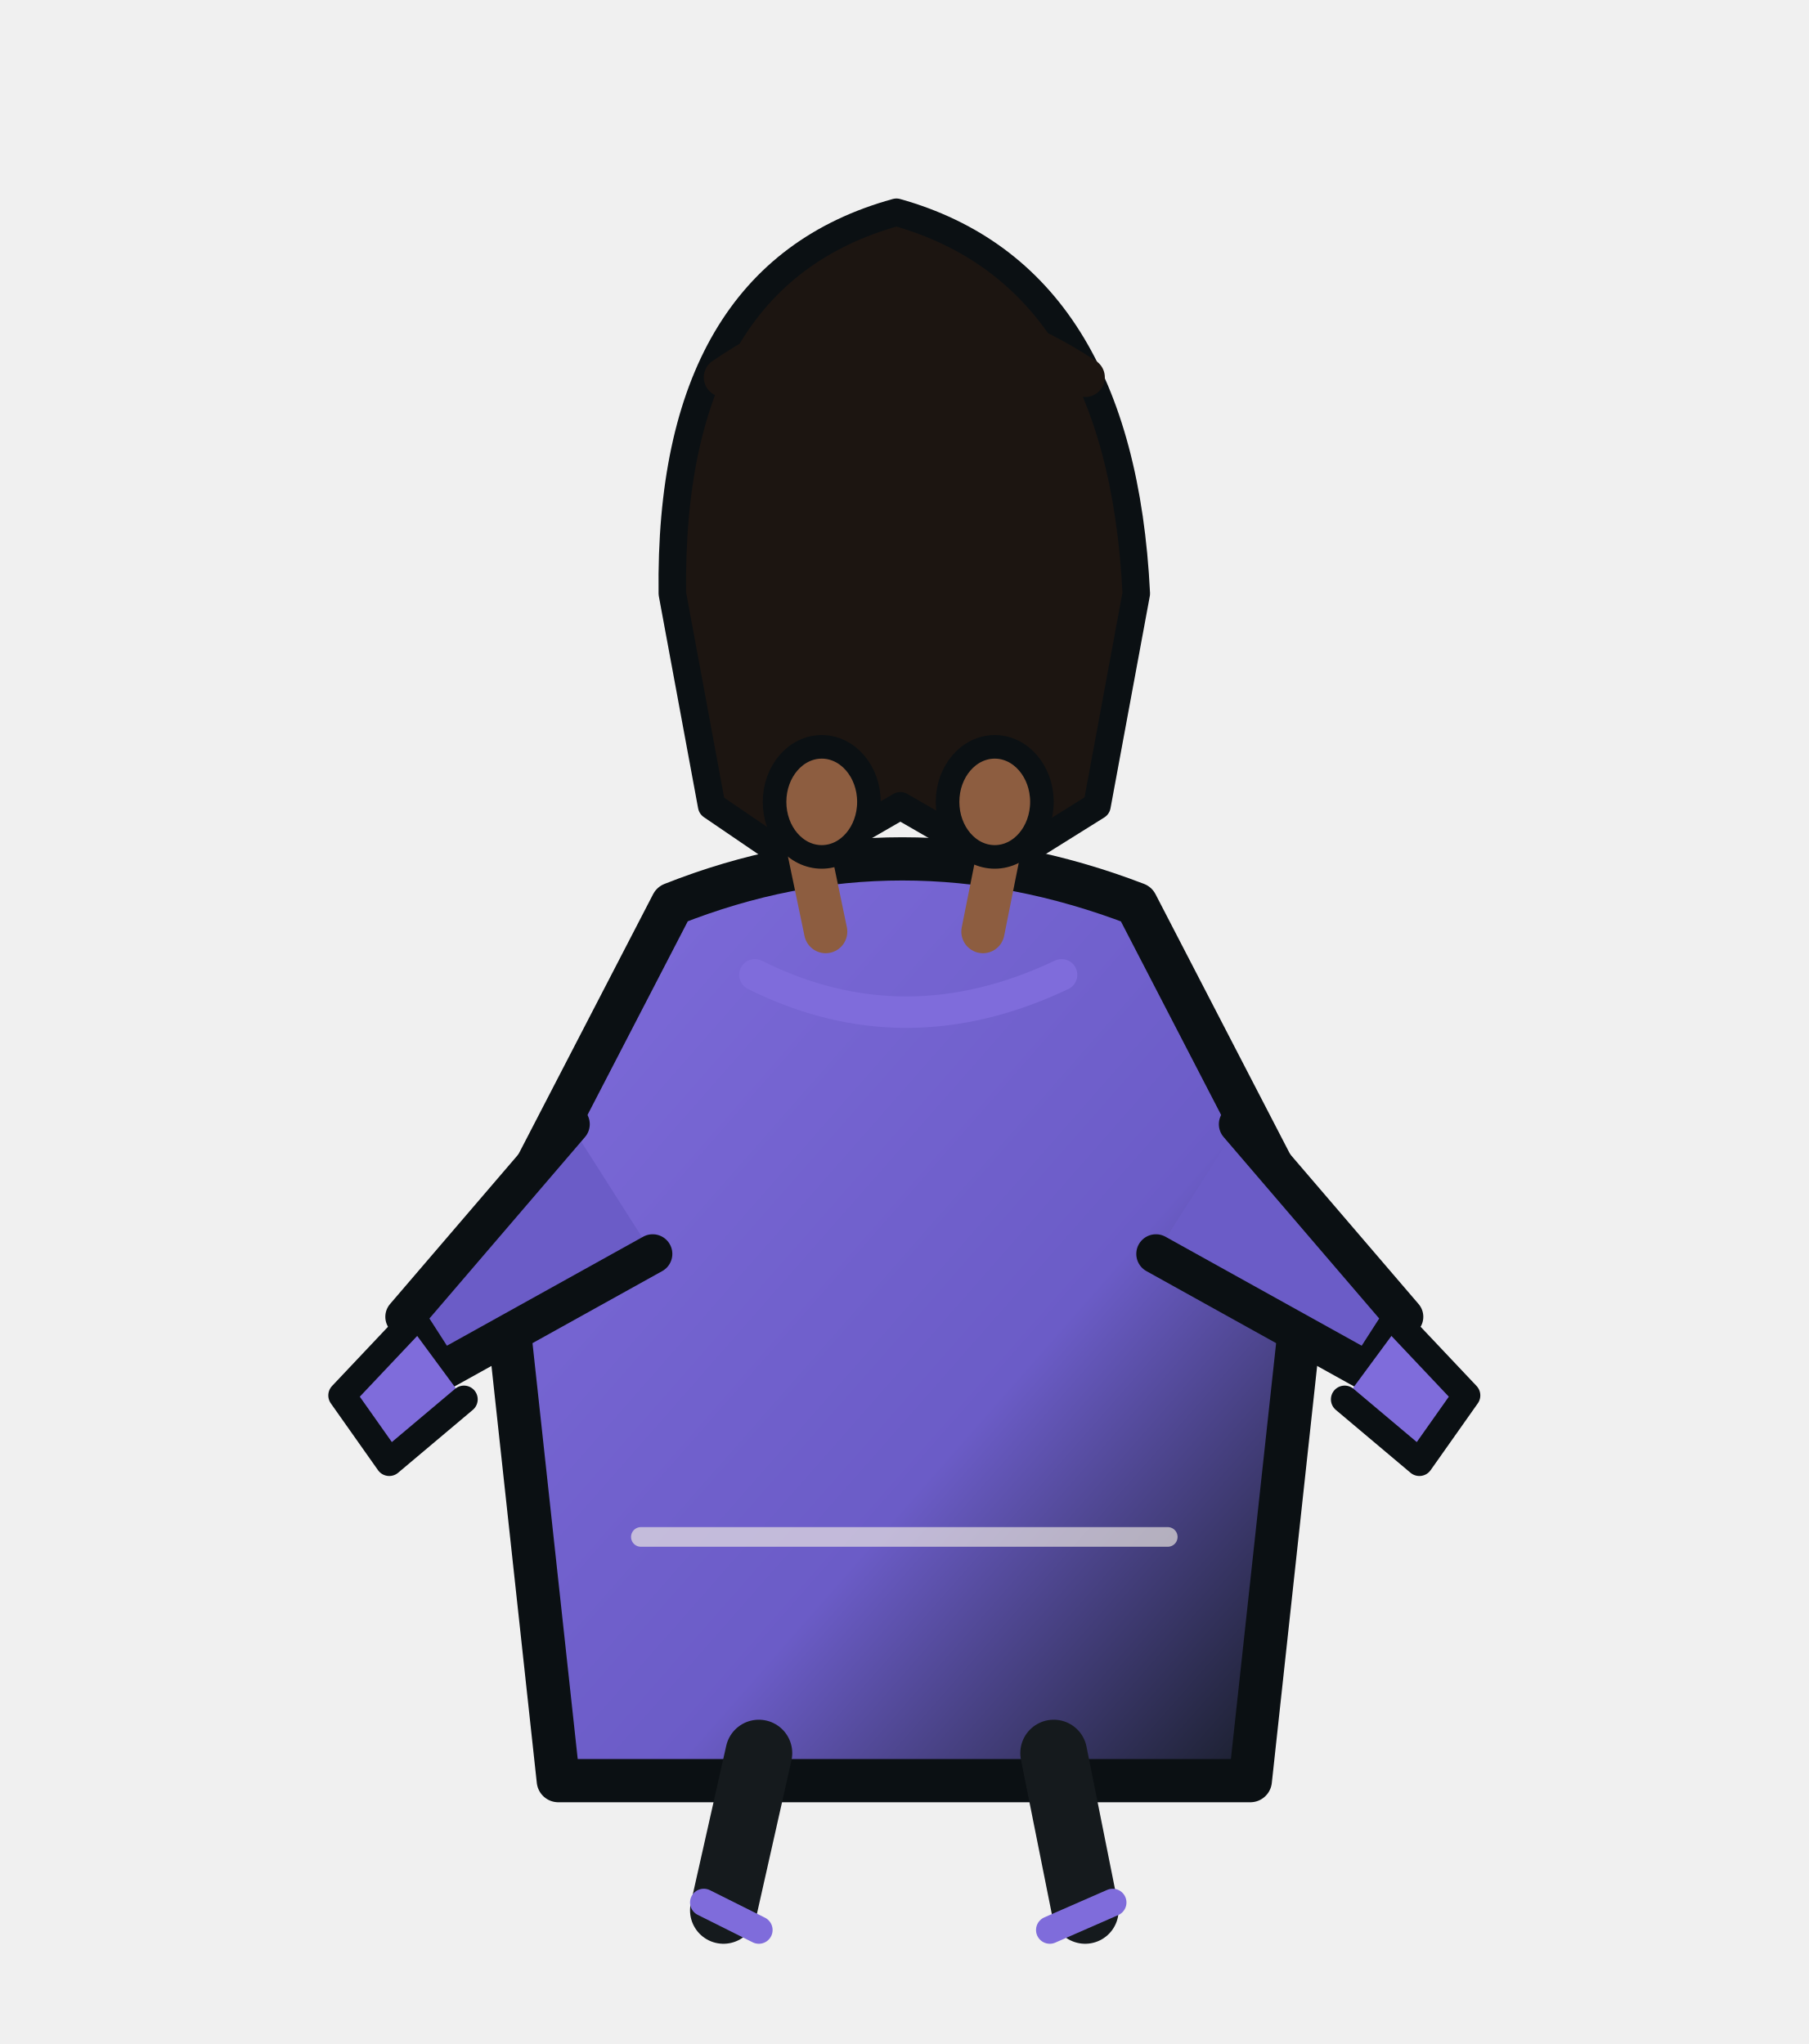
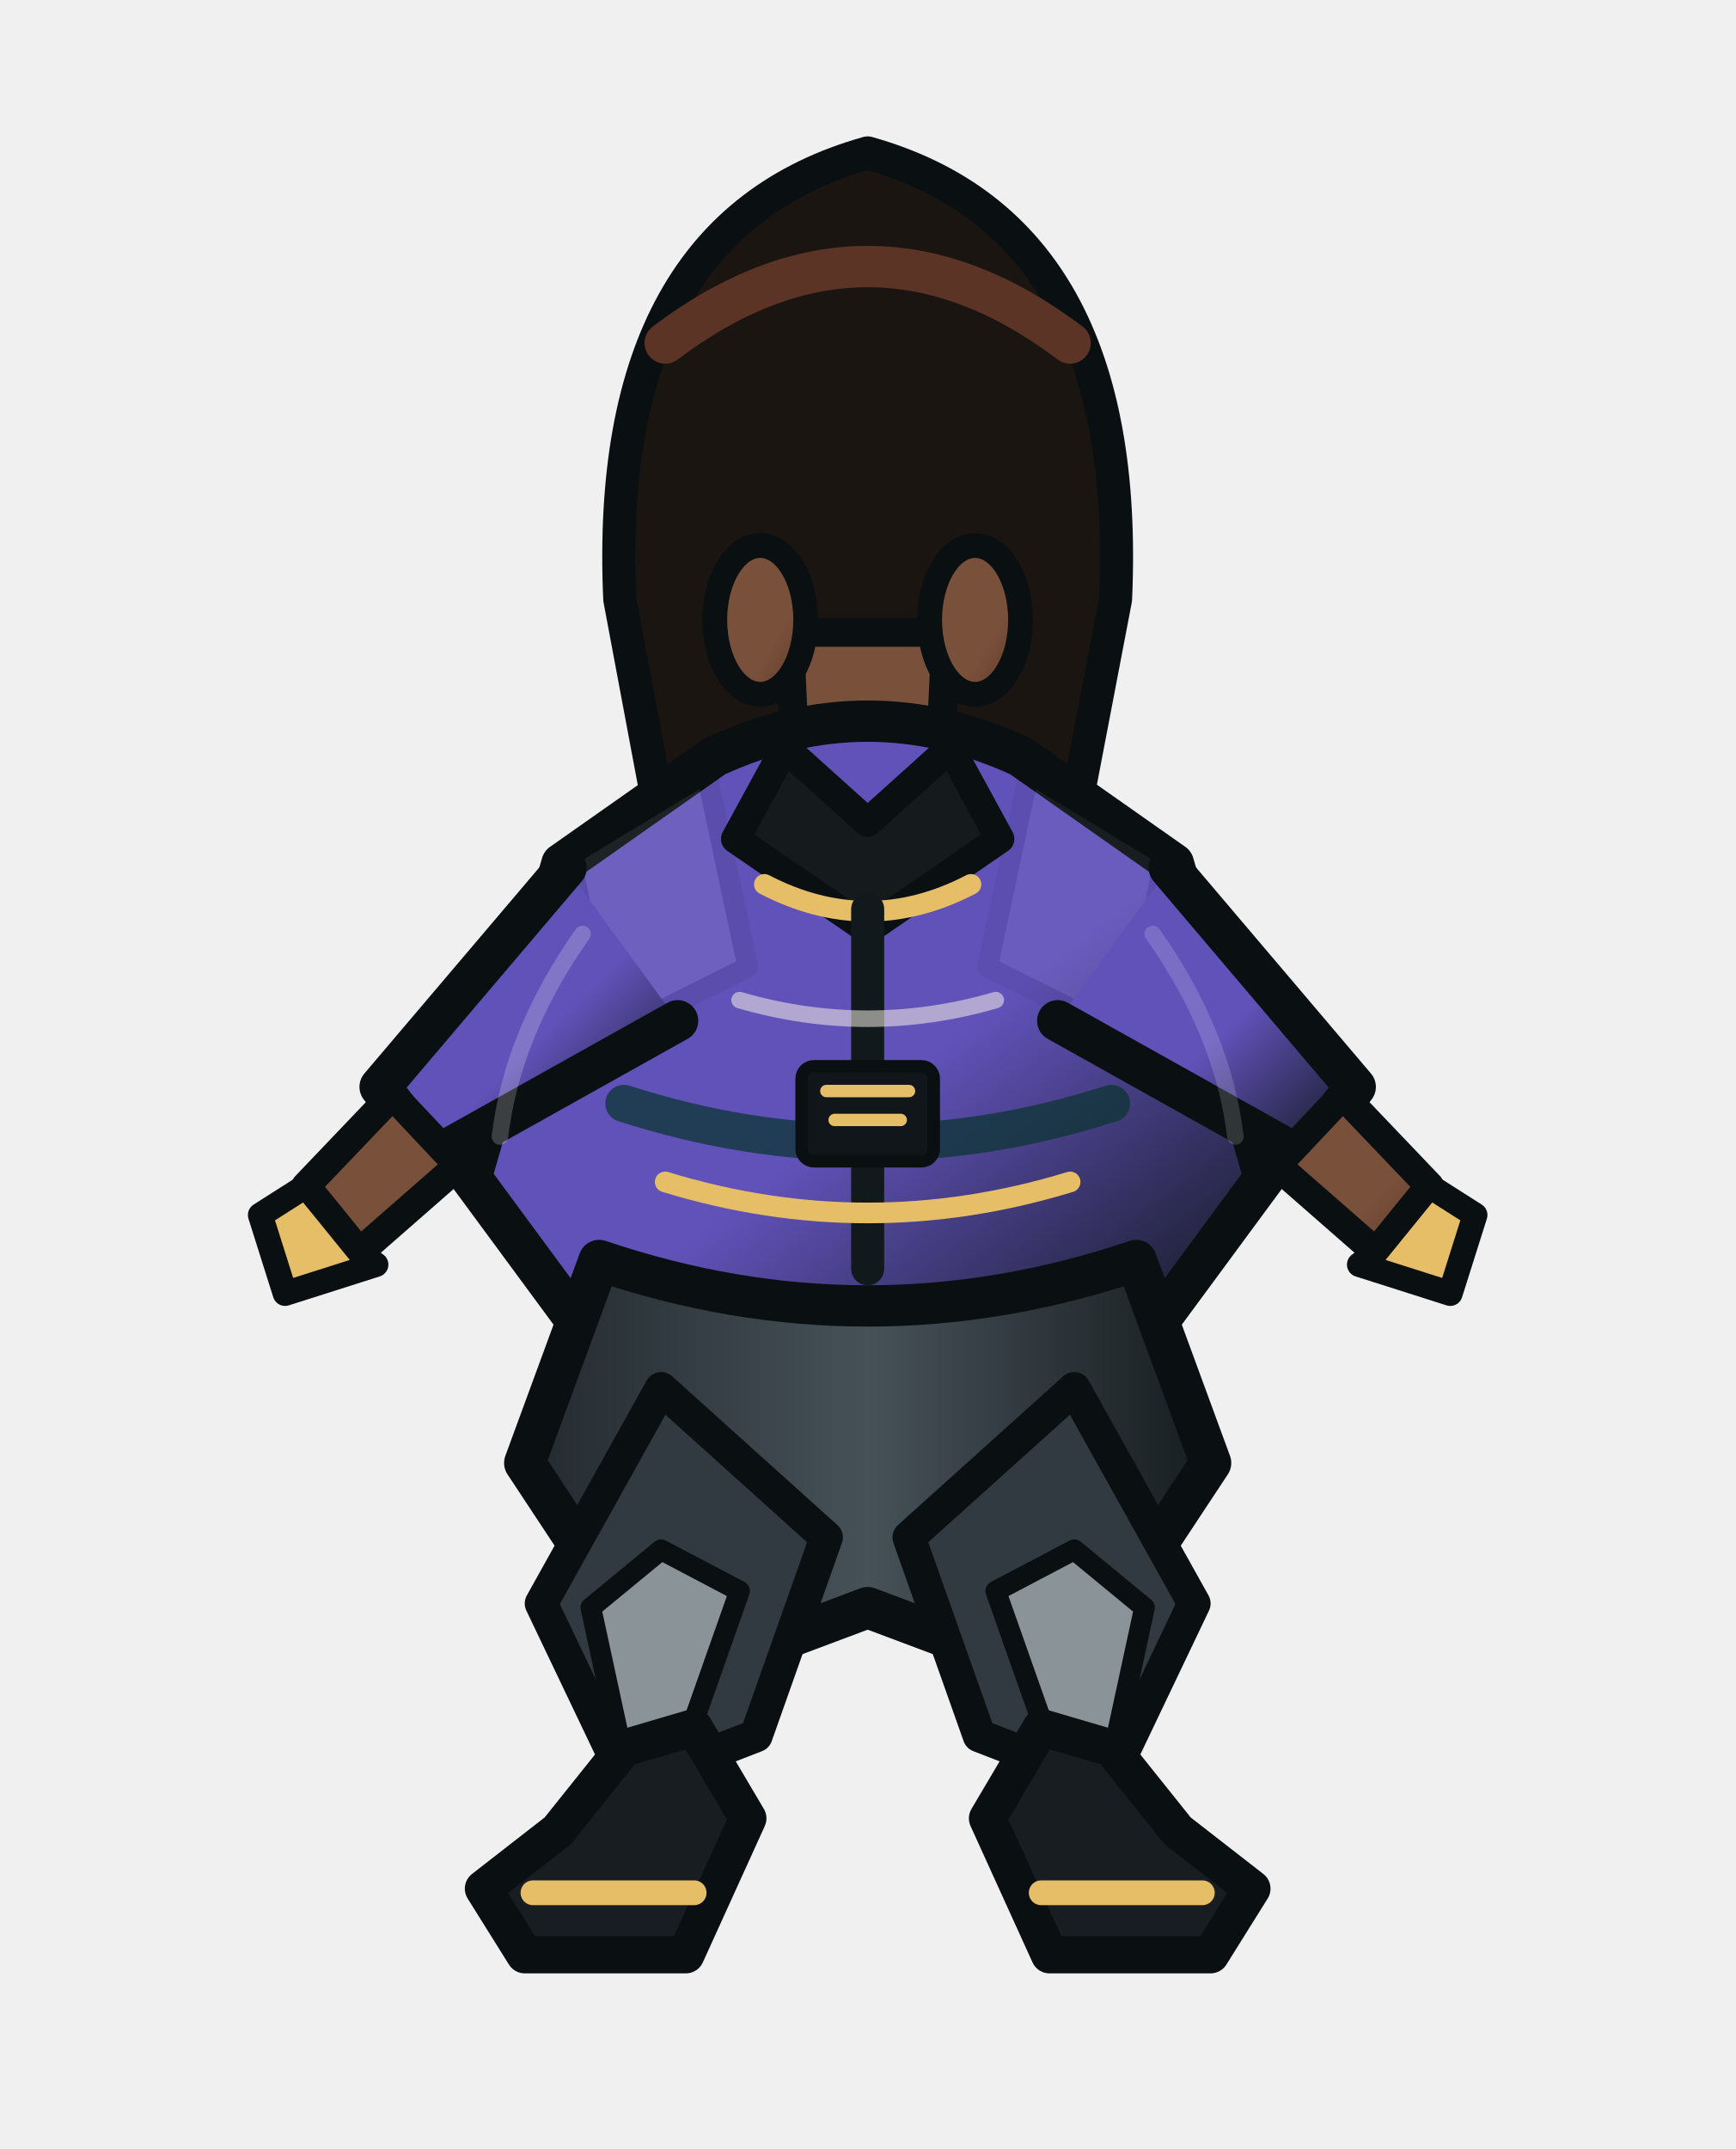
- <svg xmlns="http://www.w3.org/2000/svg" width="460" height="520" viewBox="0 0 460 520">
+ <svg xmlns="http://www.w3.org/2000/svg" width="420" height="520" viewBox="0 0 420 520">
  <defs>
    <linearGradient id="j" x1="0" y1="0" x2="1" y2="1">
-       <stop stop-color="#7f6cdb" />
-       <stop offset=".6" stop-color="#6b5cc7" />
-       <stop offset="1" stop-color="#11181b" />
+       <stop stop-color="#6152ba" />
+       <stop offset=".56" stop-color="#6152ba" />
+       <stop offset="1" stop-color="#101619" />
+     </linearGradient>
+     <linearGradient id="pants" x1="0" y1="0" x2="1" y2="0">
+       <stop stop-color="#222a2e" />
+       <stop offset=".5" stop-color="#465158" />
+       <stop offset="1" stop-color="#171d20" />
+     </linearGradient>
+     <linearGradient id="skin" x1="0" y1="0" x2="1" y2="1">
+       <stop stop-color="#79503a" />
+       <stop offset=".65" stop-color="#79503a" />
+       <stop offset="1" stop-color="#5e392b" />
    </linearGradient>
  </defs>
-   <g stroke="#0b1013" stroke-linecap="round" stroke-linejoin="round">
-     <path d="M171 151Q170 70 228 54Q285 70 289 151L279 205L255 220L229 205L203 220L181 205Z" fill="#1c1511" stroke-width="7" />
-     <path d="M184 96Q229 65 276 96" fill="none" stroke="#1c1511" stroke-width="10" />
-     <path d="M171 230Q229 207 289 230L333 315L318 453H142L127 315Z" fill="url(#j)" stroke-width="11" />
-     <path d="M145 286L103 335L112 349L166 319M315 286L357 335L348 349L294 319" fill="#6b5cc7" stroke-width="10" />
-     <path d="M104 337L87 355L99 372L118 356M356 337L373 355L361 372L342 356" fill="#7f6cdb" stroke-width="7" />
-     <path d="M192 248Q230 267 270 248" fill="none" stroke="#7f6cdb" stroke-width="8" />
-     <path d="M163 391H297" stroke="#f1ede4" stroke-width="5" opacity=".65" />
-     <path d="M193 446L184 486M268 446L276 486" stroke="#151a1d" stroke-width="17" />
-     <path d="M179 484L193 491M267 491L283 484" stroke="#7f6cdb" stroke-width="7" />
-     <path d="M205 213L210 237M255 212L250 237" stroke="#8d5d40" stroke-width="11" />
-     <ellipse cx="209" cy="204" rx="12" ry="14" fill="#8d5d40" stroke-width="6" />
-     <ellipse cx="253" cy="204" rx="12" ry="14" fill="#8d5d40" stroke-width="6" />
+   <g stroke="#0a0f12" stroke-linecap="round" stroke-linejoin="round">
+     <path d="M150 145Q146 55 210 37Q274 55 270 145L261 192L238 216L211 200L184 216L159 193Z" fill="#1b1512" stroke-width="8" />
+     <path d="M161 83Q210 46 259 83" fill="none" stroke="#5b3426" stroke-width="10" />
+     <path d="M191 153L193 195Q210 209 227 195L229 153Z" fill="url(#skin)" stroke-width="7" />
+     <ellipse cx="184" cy="150" rx="11" ry="18" fill="url(#skin)" stroke-width="6" />
+     <ellipse cx="236" cy="150" rx="11" ry="18" fill="url(#skin)" stroke-width="6" />
+     <path d="M173 183Q210 166 247 183L284 209L306 285L278 323L142 323L114 285L136 209Z" fill="url(#j)" stroke-width="10" />
+     <path d="M138 207L171 187L181 234L147 251Z" fill="#ffffff" opacity=".08" stroke-width="5" />
+     <path d="M282 207L249 187L239 234L273 251Z" fill="#ffffff" opacity=".06" stroke-width="5" />
+     <path d="M190 181L210 199L230 181L242 203L210 225L178 203Z" fill="#151b1d" stroke-width="7" />
+     <path d="M185 214Q210 227 235 214" fill="none" stroke="#e7be68" stroke-width="5" />
+     <path d="M137 210L92 263L105 280L164 247" fill="url(#j)" stroke-width="10" />
+     <path d="M283 210L328 263L315 280L256 247" fill="url(#j)" stroke-width="10" />
+     <path d="M95 265L74 287L87 303L111 282Z" fill="url(#skin)" stroke-width="7" />
+     <path d="M325 265L346 287L333 303L309 282Z" fill="url(#skin)" stroke-width="7" />
+     <path d="M74 287L63 294L69 313L91 306L87 303Z" fill="#e7be68" stroke-width="6" />
+     <path d="M346 287L357 294L351 313L329 306L333 303Z" fill="#e7be68" stroke-width="6" />
+     <path d="M210 220V307" stroke="#11191c" stroke-width="8" />
+     <path d="M151 267Q210 286 269 267" fill="none" stroke="#0c3433" stroke-width="9" opacity=".75" />
+     <path d="M161 286Q210 301 259 286" fill="none" stroke="#e7be68" stroke-width="5" />
+     <path d="M179 242Q210 251 241 242" fill="none" stroke="#f2ede1" stroke-width="4" opacity=".55" />
+     <rect x="194" y="258" width="32" height="23" rx="3" fill="#101619" stroke-width="3" />
+     <path d="M200 264H220M202 271H218" stroke="#e7be68" stroke-width="3" />
+     <path d="M145 305Q210 327 275 305L293 354L258 407L210 389L162 407L127 354Z" fill="url(#pants)" stroke-width="10" />
+     <path d="M160 336L131 388L152 432L183 420L200 372Z" fill="#313a40" stroke-width="8" />
+     <path d="M260 336L289 388L268 432L237 420L220 372Z" fill="#313a40" stroke-width="8" />
+     <path d="M143 389L160 375L179 385L167 419L151 426Z" fill="#8a9498" stroke-width="5" />
+     <path d="M277 389L260 375L241 385L253 419L269 426Z" fill="#8a9498" stroke-width="5" />
+     <path d="M151 423L168 418L181 440L166 473L127 473L117 457L135 443Z" fill="#171d20" stroke-width="9" />
+     <path d="M269 423L252 418L239 440L254 473L293 473L303 457L285 443Z" fill="#171d20" stroke-width="9" />
+     <path d="M129 458H168M252 458H291" stroke="#e7be68" stroke-width="6" />
+     <path d="M141 226Q124 250 121 275" fill="none" stroke="#ffffff" stroke-width="4" opacity=".2" />
+     <path d="M279 226Q296 250 299 275" fill="none" stroke="#ffffff" stroke-width="4" opacity=".16" />
  </g>
</svg>
